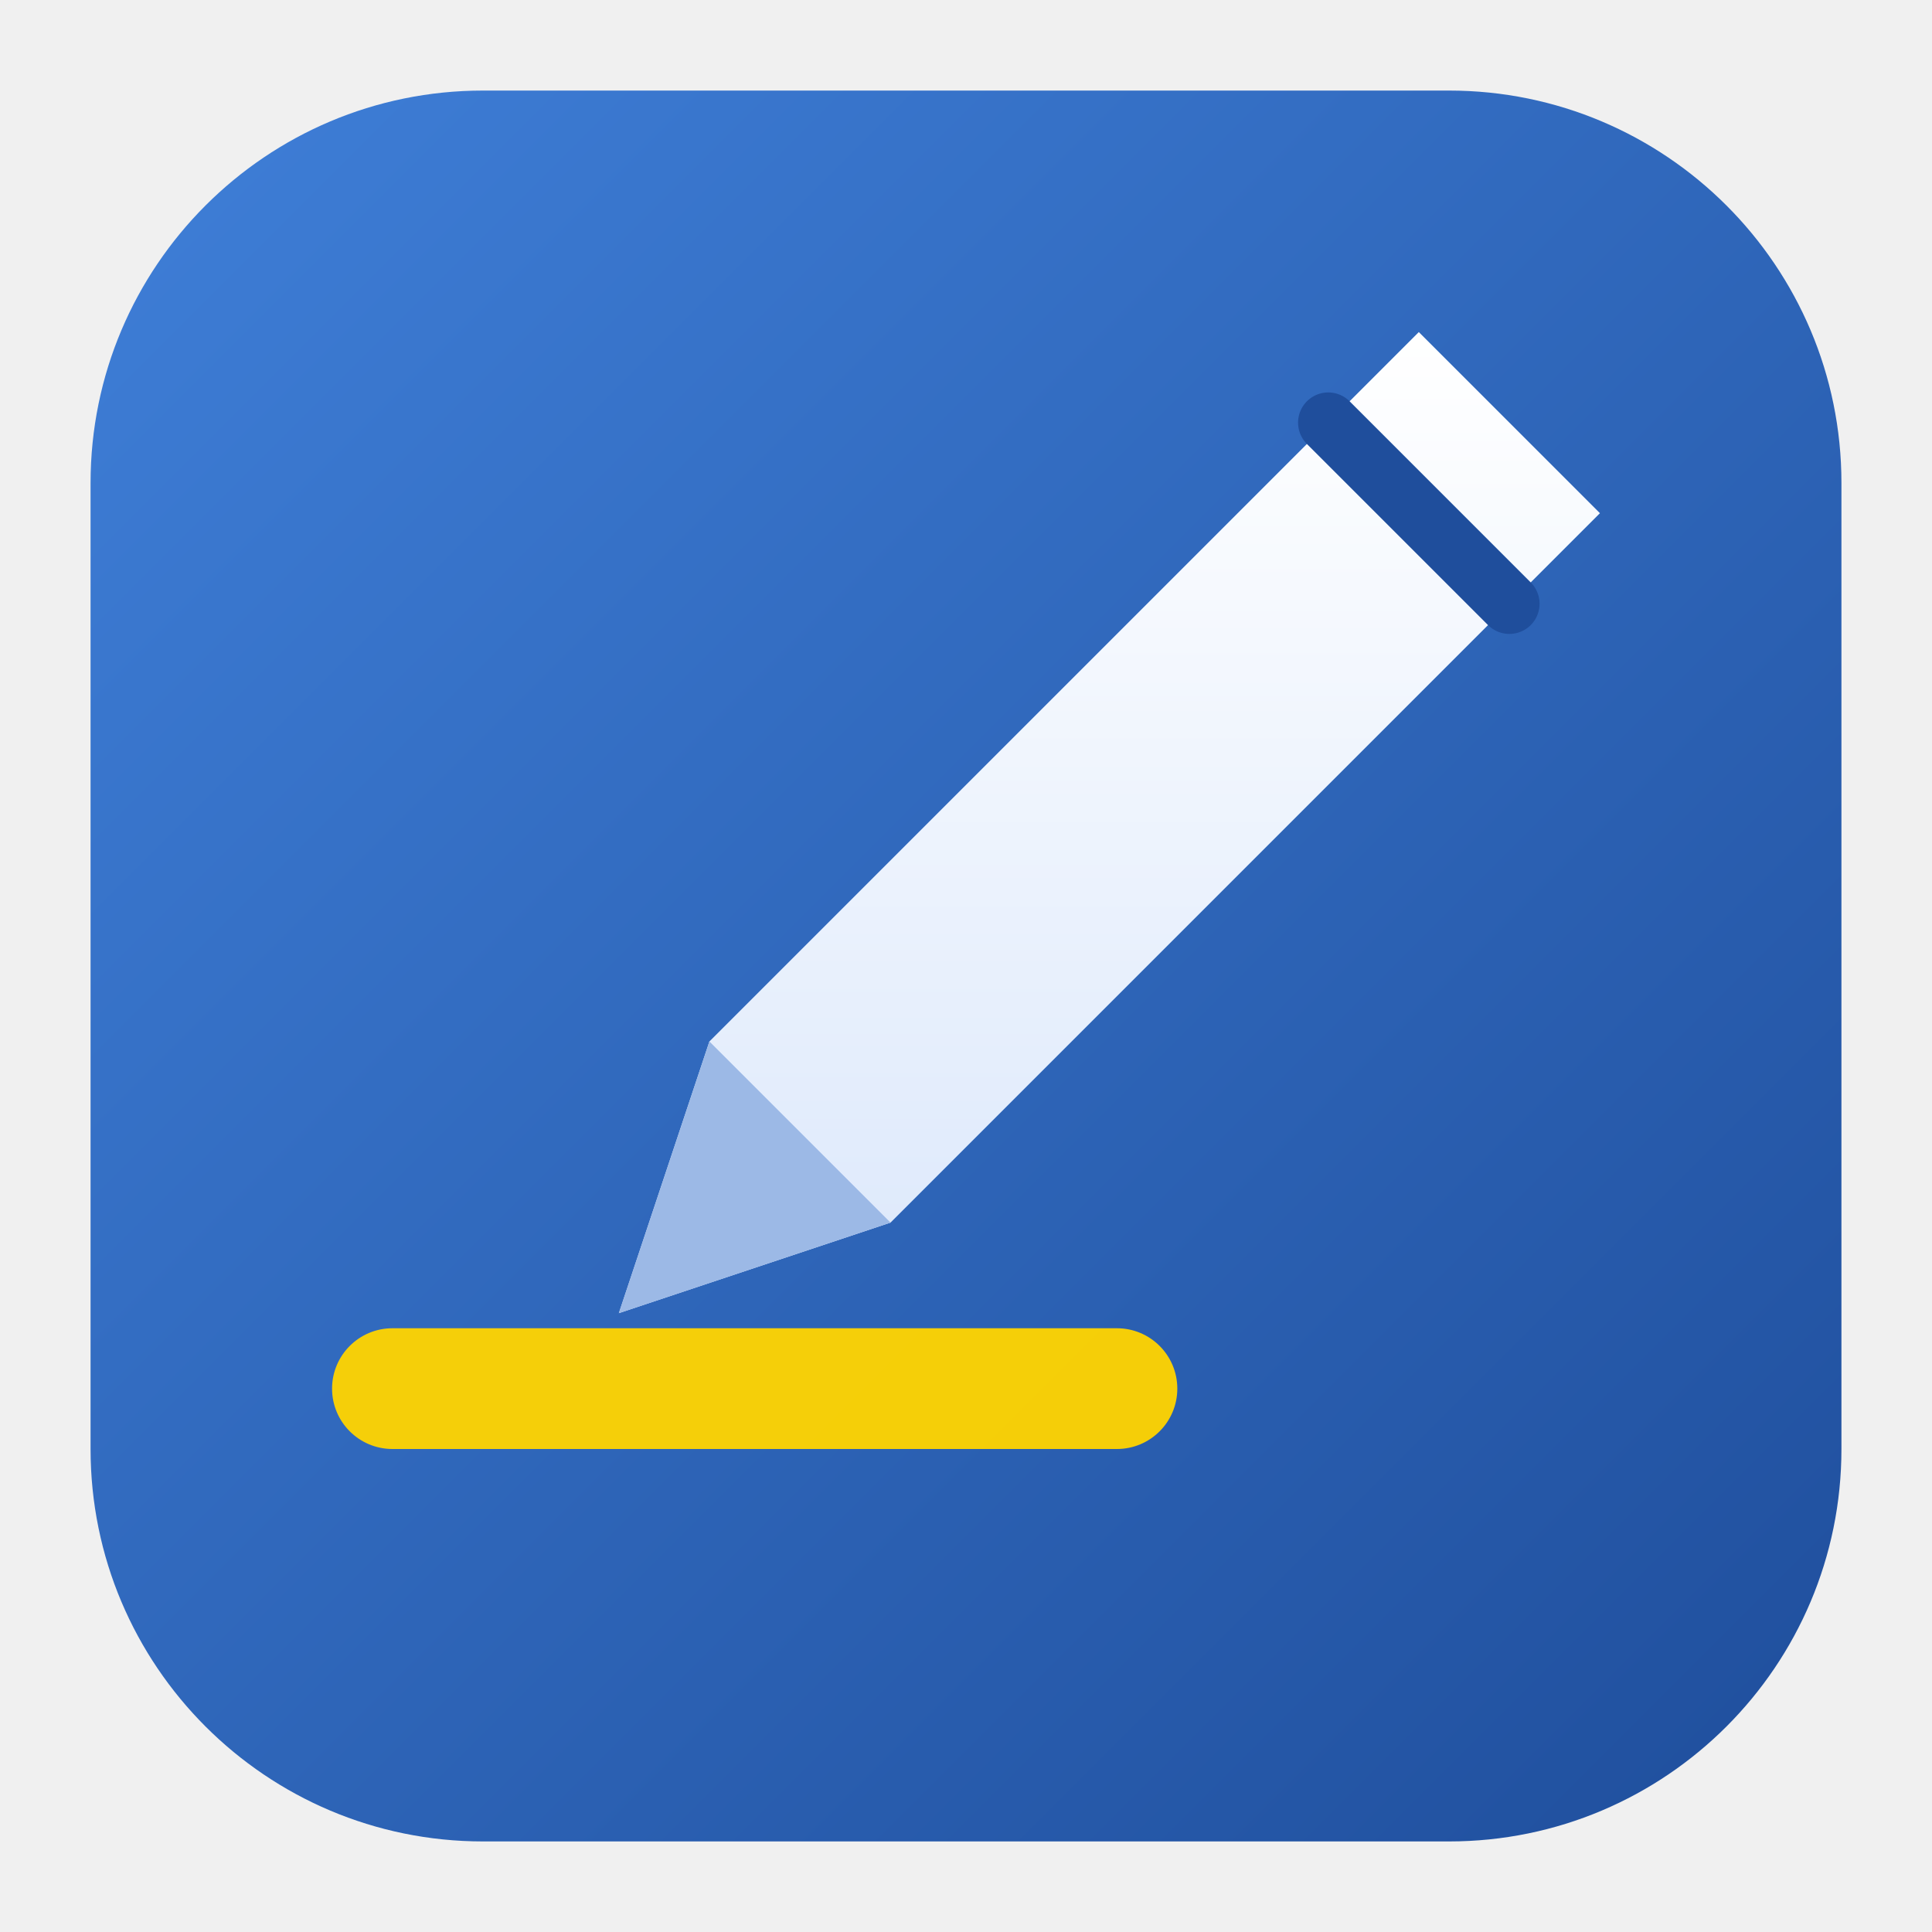
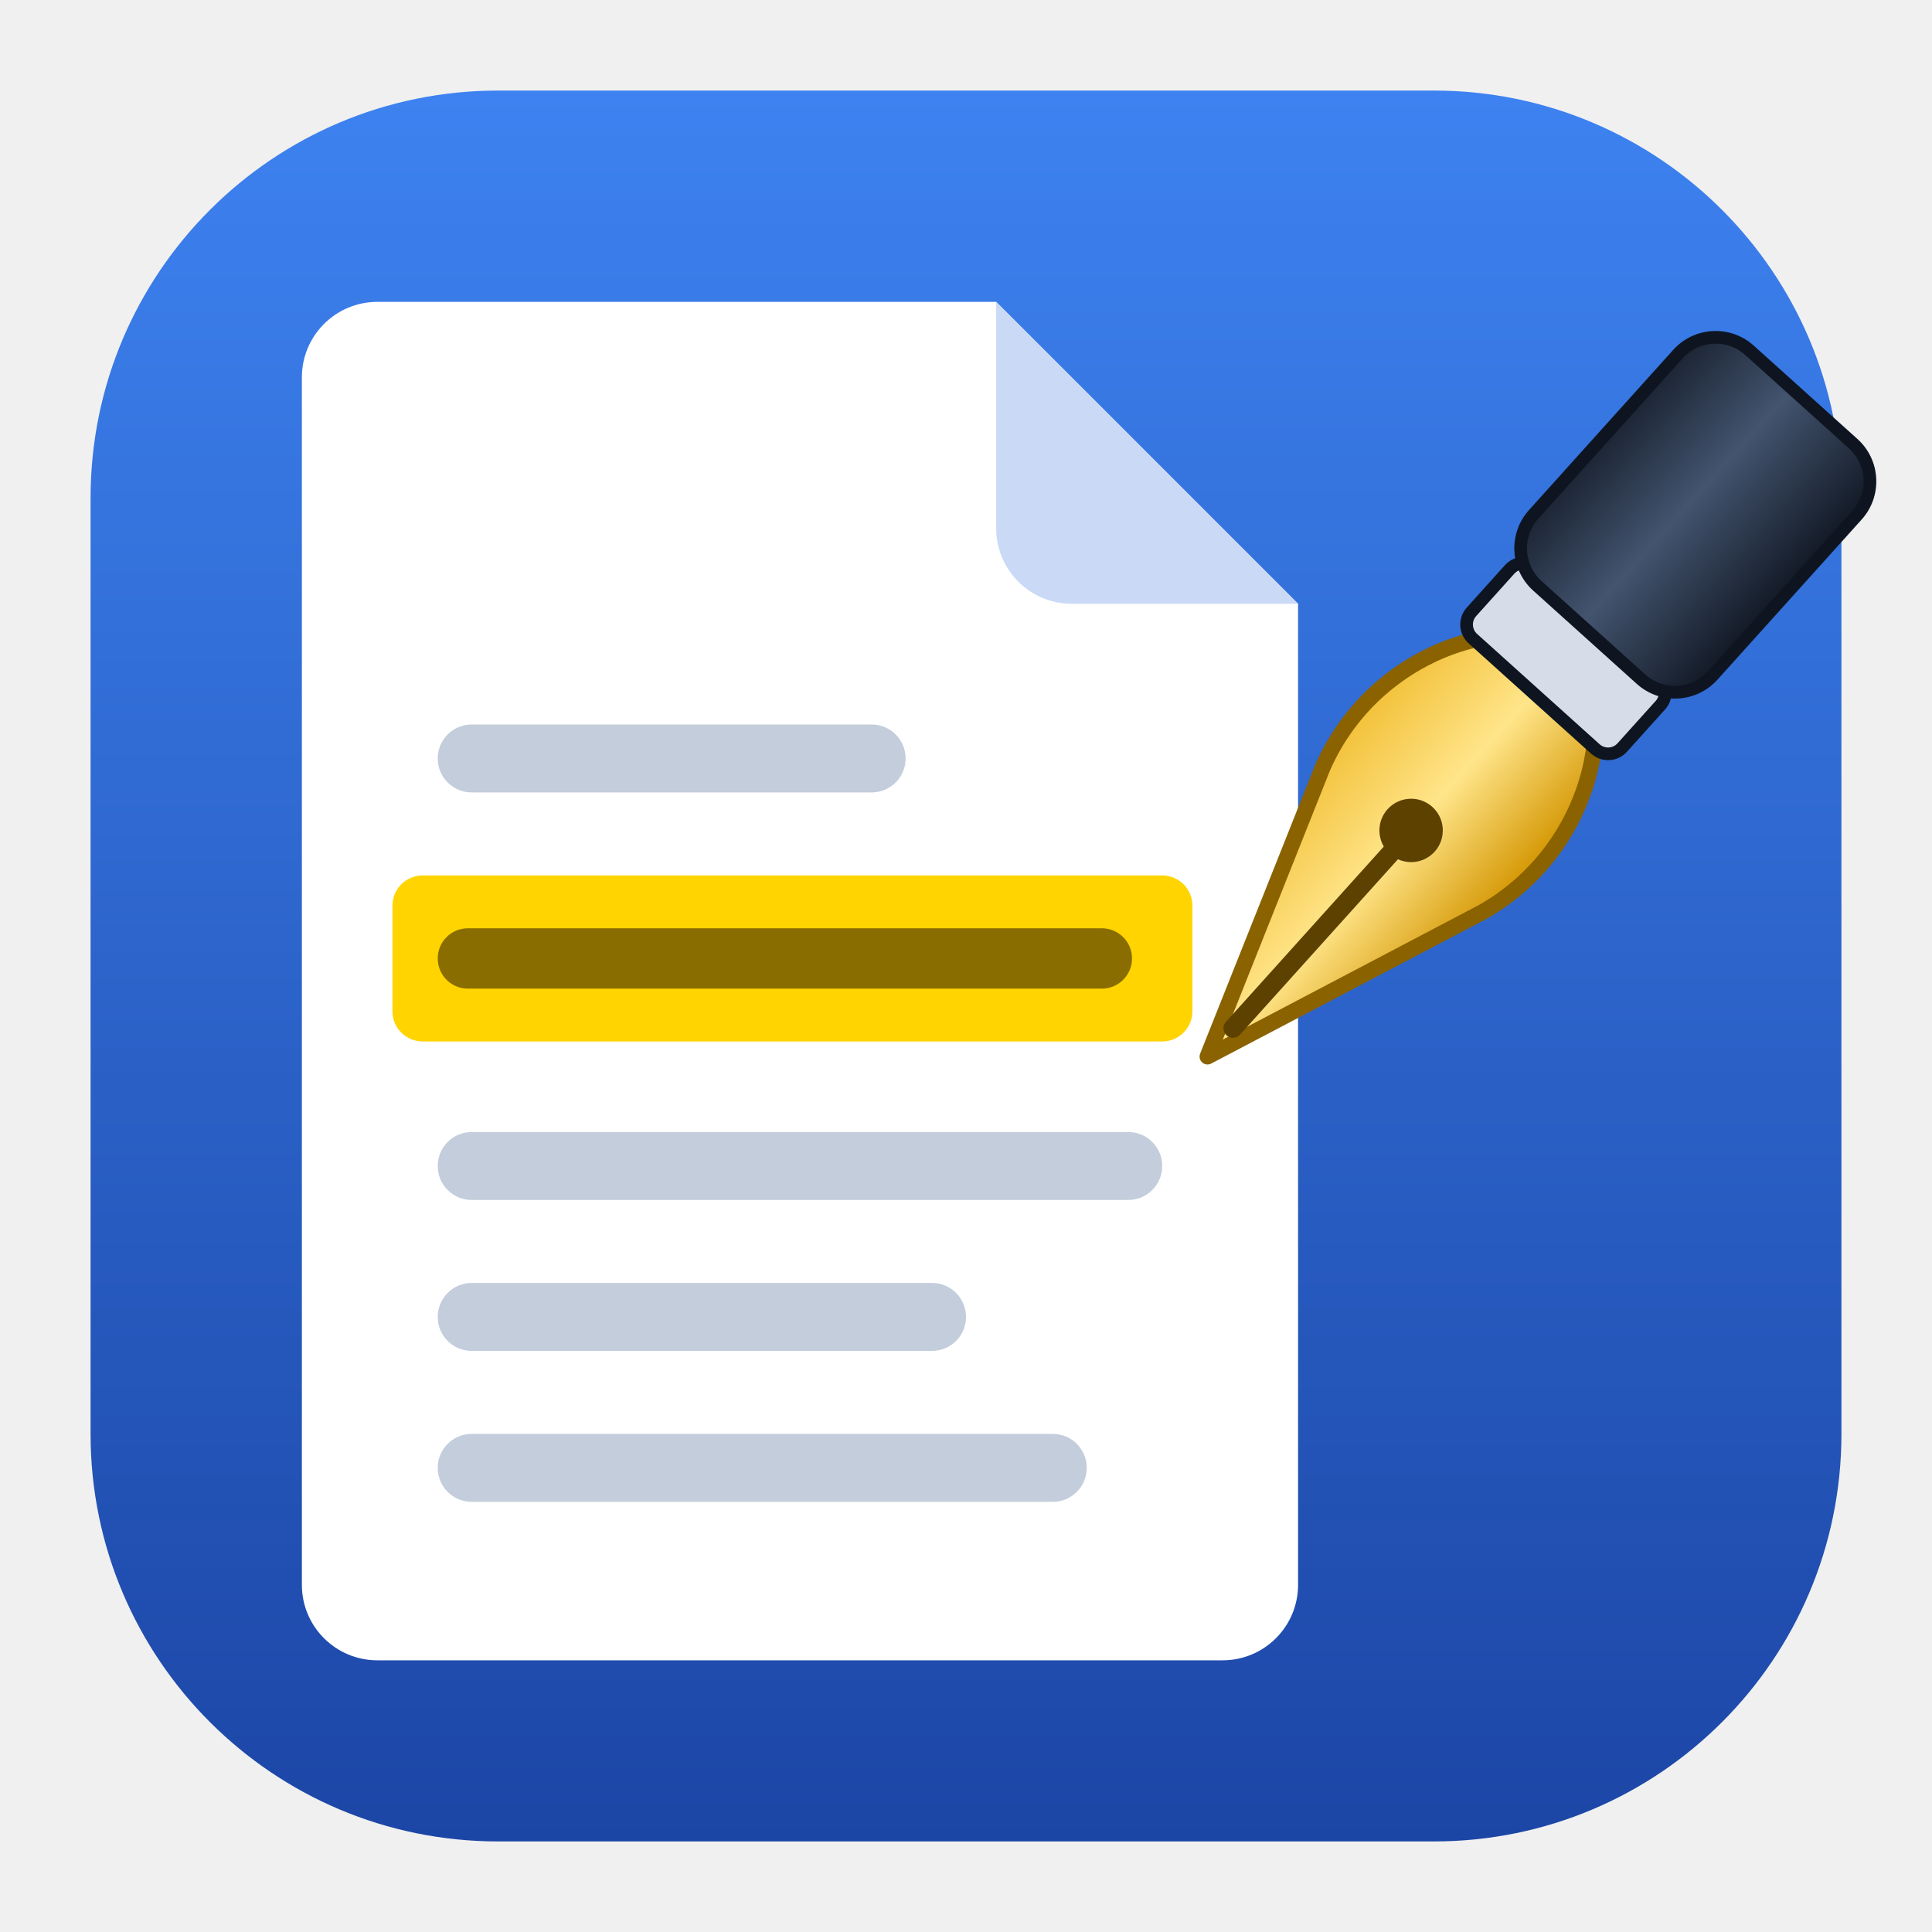
<svg xmlns="http://www.w3.org/2000/svg" viewBox="0 0 256 256">
  <defs>
-     <linearGradient id="bg" x1="0" y1="0" x2="1" y2="1">
-       <stop offset="0" stop-color="#3f7fd8" />
-       <stop offset="1" stop-color="#1f4e9c" />
+     <linearGradient id="bg" x1="0" y1="0" x2="0" y2="1">
+       <stop offset="0" stop-color="#3d82f0" />
+       <stop offset="1" stop-color="#1c46a6" />
    </linearGradient>
-     <linearGradient id="nib" x1="0" y1="0" x2="0" y2="1">
-       <stop offset="0" stop-color="#ffffff" />
-       <stop offset="1" stop-color="#dce8fb" />
+     <linearGradient id="nib" x1="0" y1="0" x2="1" y2="0">
+       <stop offset="0" stop-color="#f2c037" />
+       <stop offset="0.5" stop-color="#ffe58a" />
+       <stop offset="1" stop-color="#d39500" />
+     </linearGradient>
+     <linearGradient id="barrel" x1="0" y1="0" x2="1" y2="0">
+       <stop offset="0" stop-color="#1b2433" />
+       <stop offset="0.45" stop-color="#43546f" />
+       <stop offset="1" stop-color="#121925" />
    </linearGradient>
  </defs>
-   <rect x="12" y="12" width="232" height="232" rx="52" fill="url(#bg)" />
-   <rect x="44" y="176" width="112" height="16" rx="8" fill="#ffd400" opacity="0.95" />
-   <path d="M188 44 L212 68 L118 162 L82 174 L94 138 Z" fill="url(#nib)" />
-   <path d="M94 138 L118 162 L82 174 Z" fill="#9cb9e6" />
-   <path d="M176 56 L200 80" stroke="#1f4e9c" stroke-width="8" stroke-linecap="round" />
+   <rect x="12" y="12" width="232" height="232" rx="54" fill="url(#bg)" />
+   <path d="M50 40 h82 l40 40 v130 a10 10 0 0 1 -10 10 h-112 a10 10 0 0 1 -10 -10 v-160 a10 10 0 0 1 10 -10 z" fill="#ffffff" />
+   <path d="M132 40 v30 a10 10 0 0 0 10 10 h30 z" fill="#c9d9f6" />
+   <rect x="58" y="96" width="62" height="9" rx="4.5" fill="#c3cddb" />
+   <rect x="52" y="116" width="106" height="22" rx="4" fill="#ffd400" />
+   <rect x="58" y="123" width="92" height="8" rx="4" fill="#8a6d00" />
+   <rect x="58" y="150" width="96" height="9" rx="4.5" fill="#c3cddb" />
+   <rect x="58" y="170" width="70" height="9" rx="4.5" fill="#c3cddb" />
+   <rect x="58" y="190" width="86" height="9" rx="4.5" fill="#c3cddb" />
+   <g transform="translate(160 140) rotate(42) scale(0.84)">
+     <path d="M0 0 L-17 -46 C-21 -58 -18 -70 -12 -78 L12 -78 C18 -70 21 -58 17 -46 Z" fill="url(#nib)" stroke="#8a6200" stroke-width="2.5" stroke-linejoin="round" />
+     <path d="M0 -6 L0 -44" stroke="#5c4100" stroke-width="3" stroke-linecap="round" />
+     <circle cx="0" cy="-48" r="5" fill="#5c4100" />
+     <rect x="-16" y="-92" width="32" height="15" rx="3" fill="#d6dde8" stroke="#0e1520" stroke-width="2" />
+     <rect x="-19" y="-140" width="38" height="50" rx="8" fill="url(#barrel)" stroke="#0e1520" stroke-width="2" />
+   </g>
</svg>
